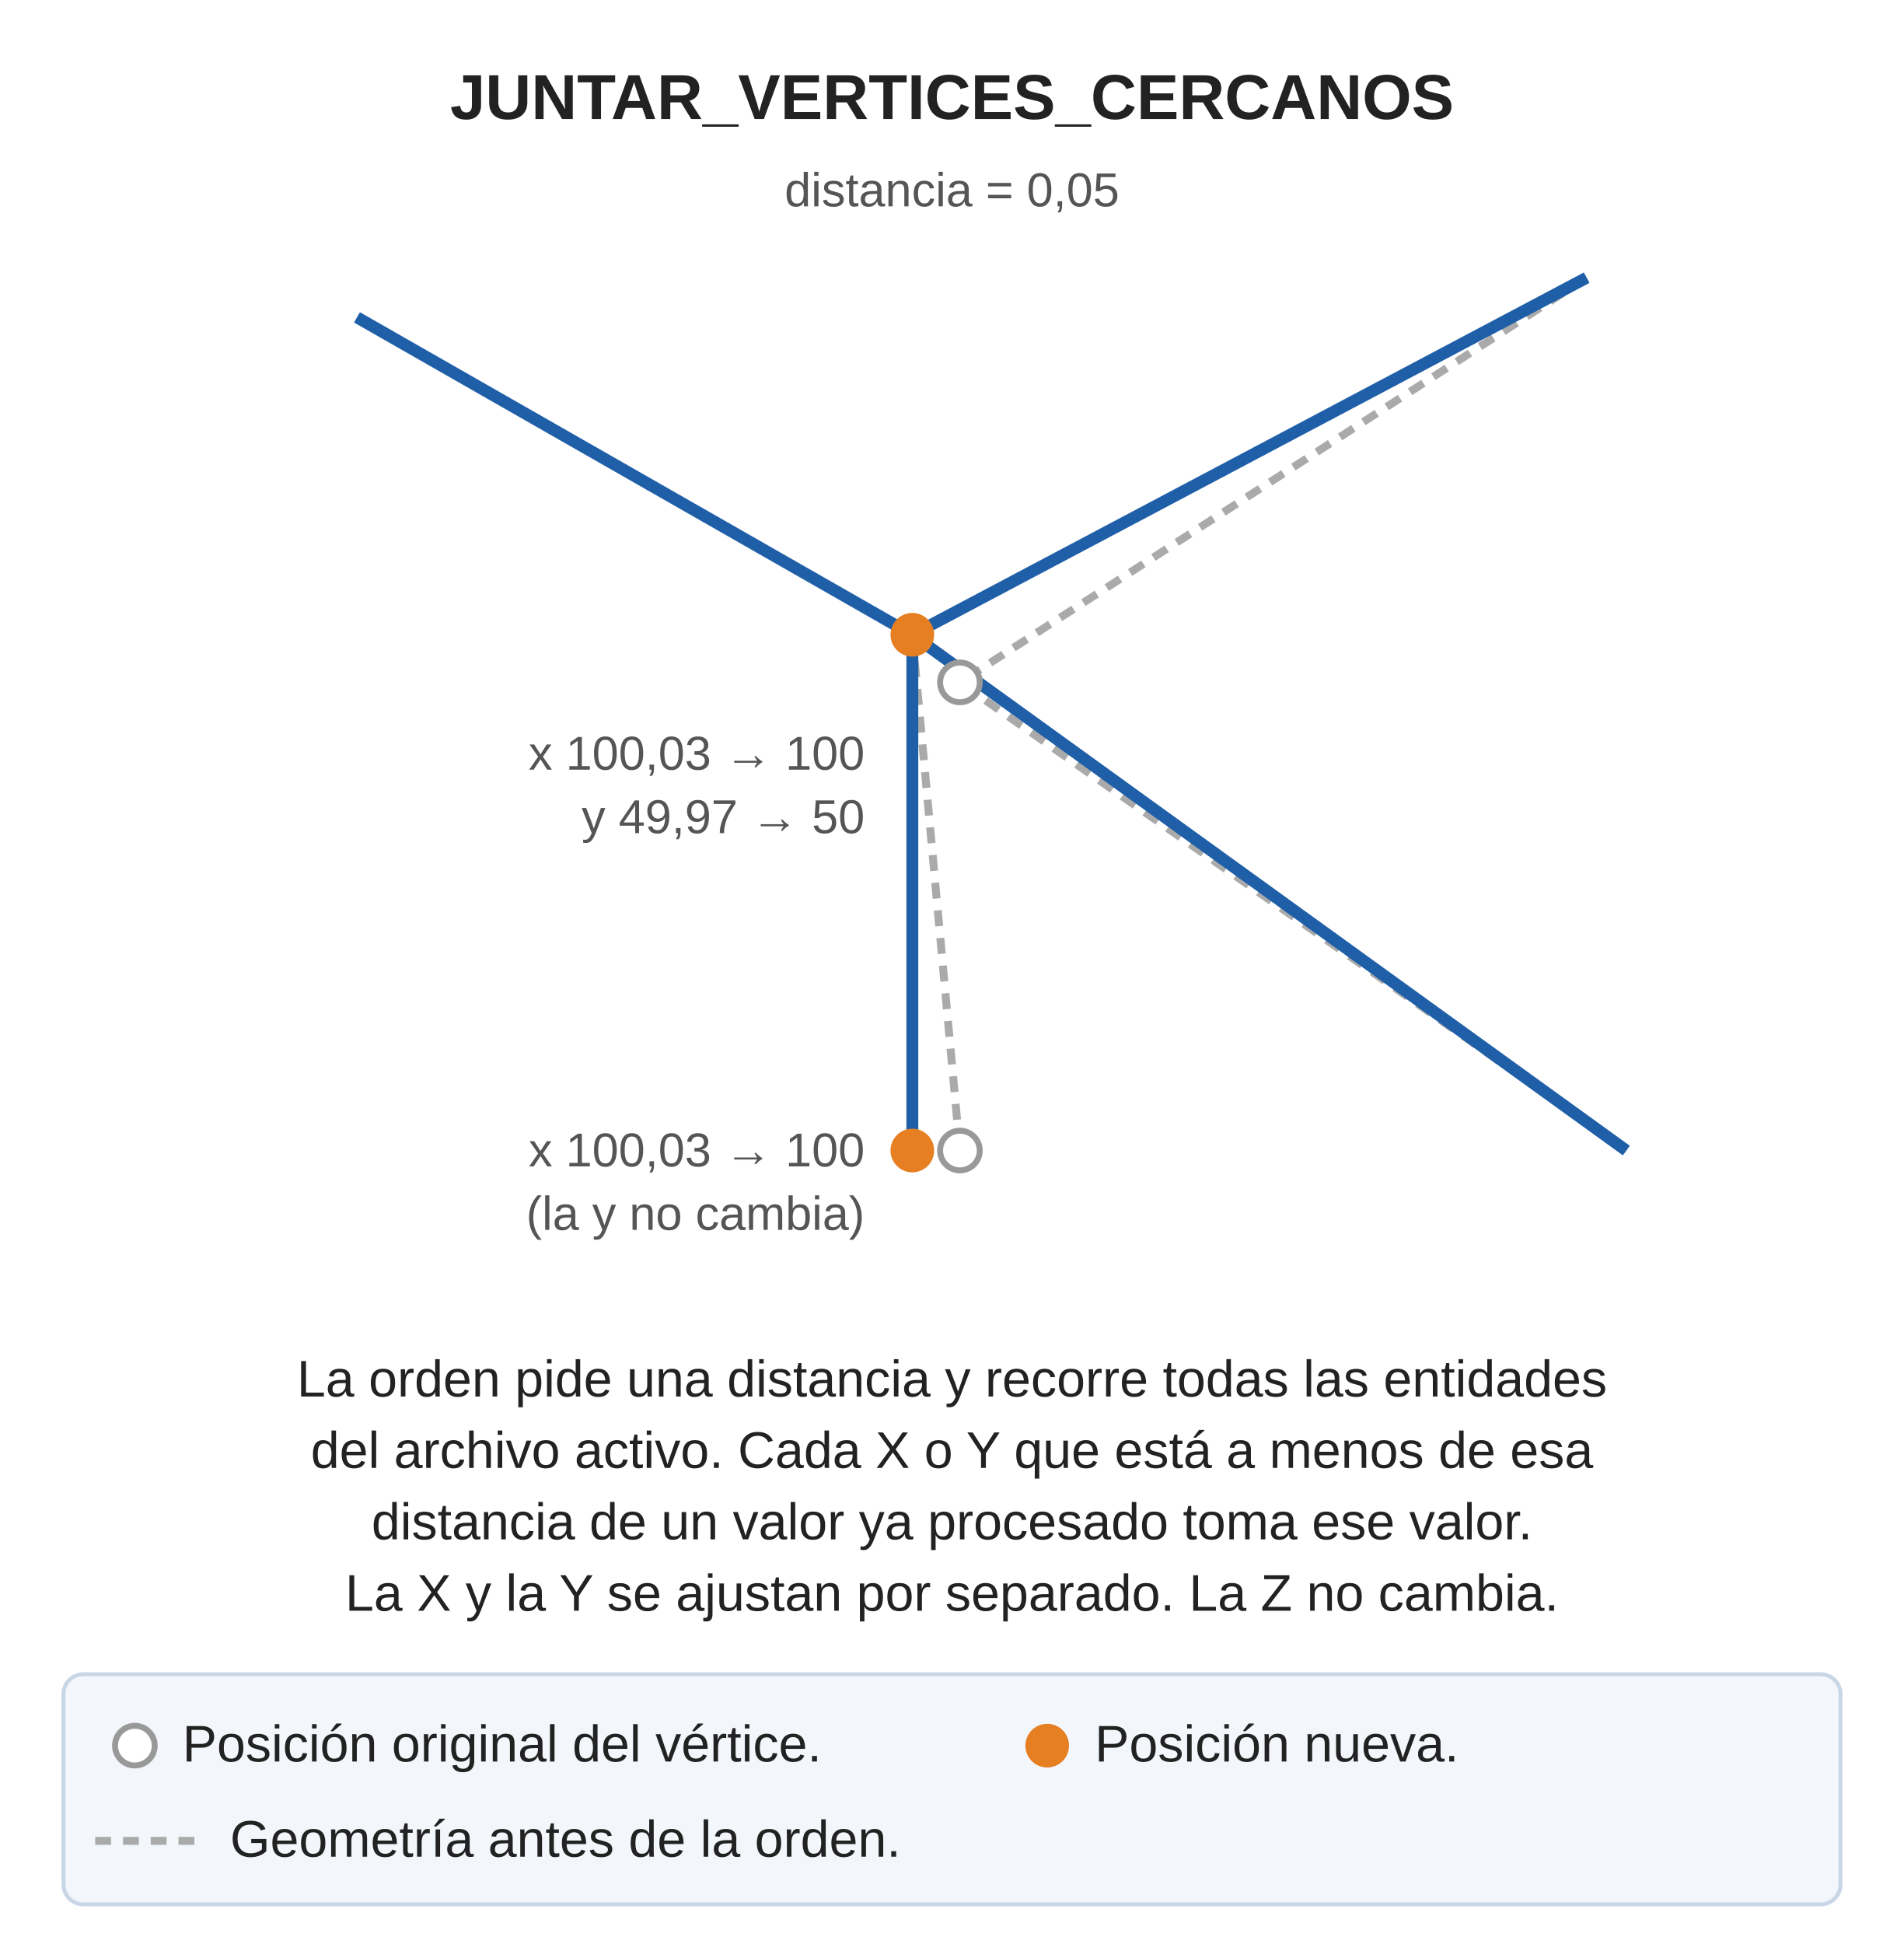
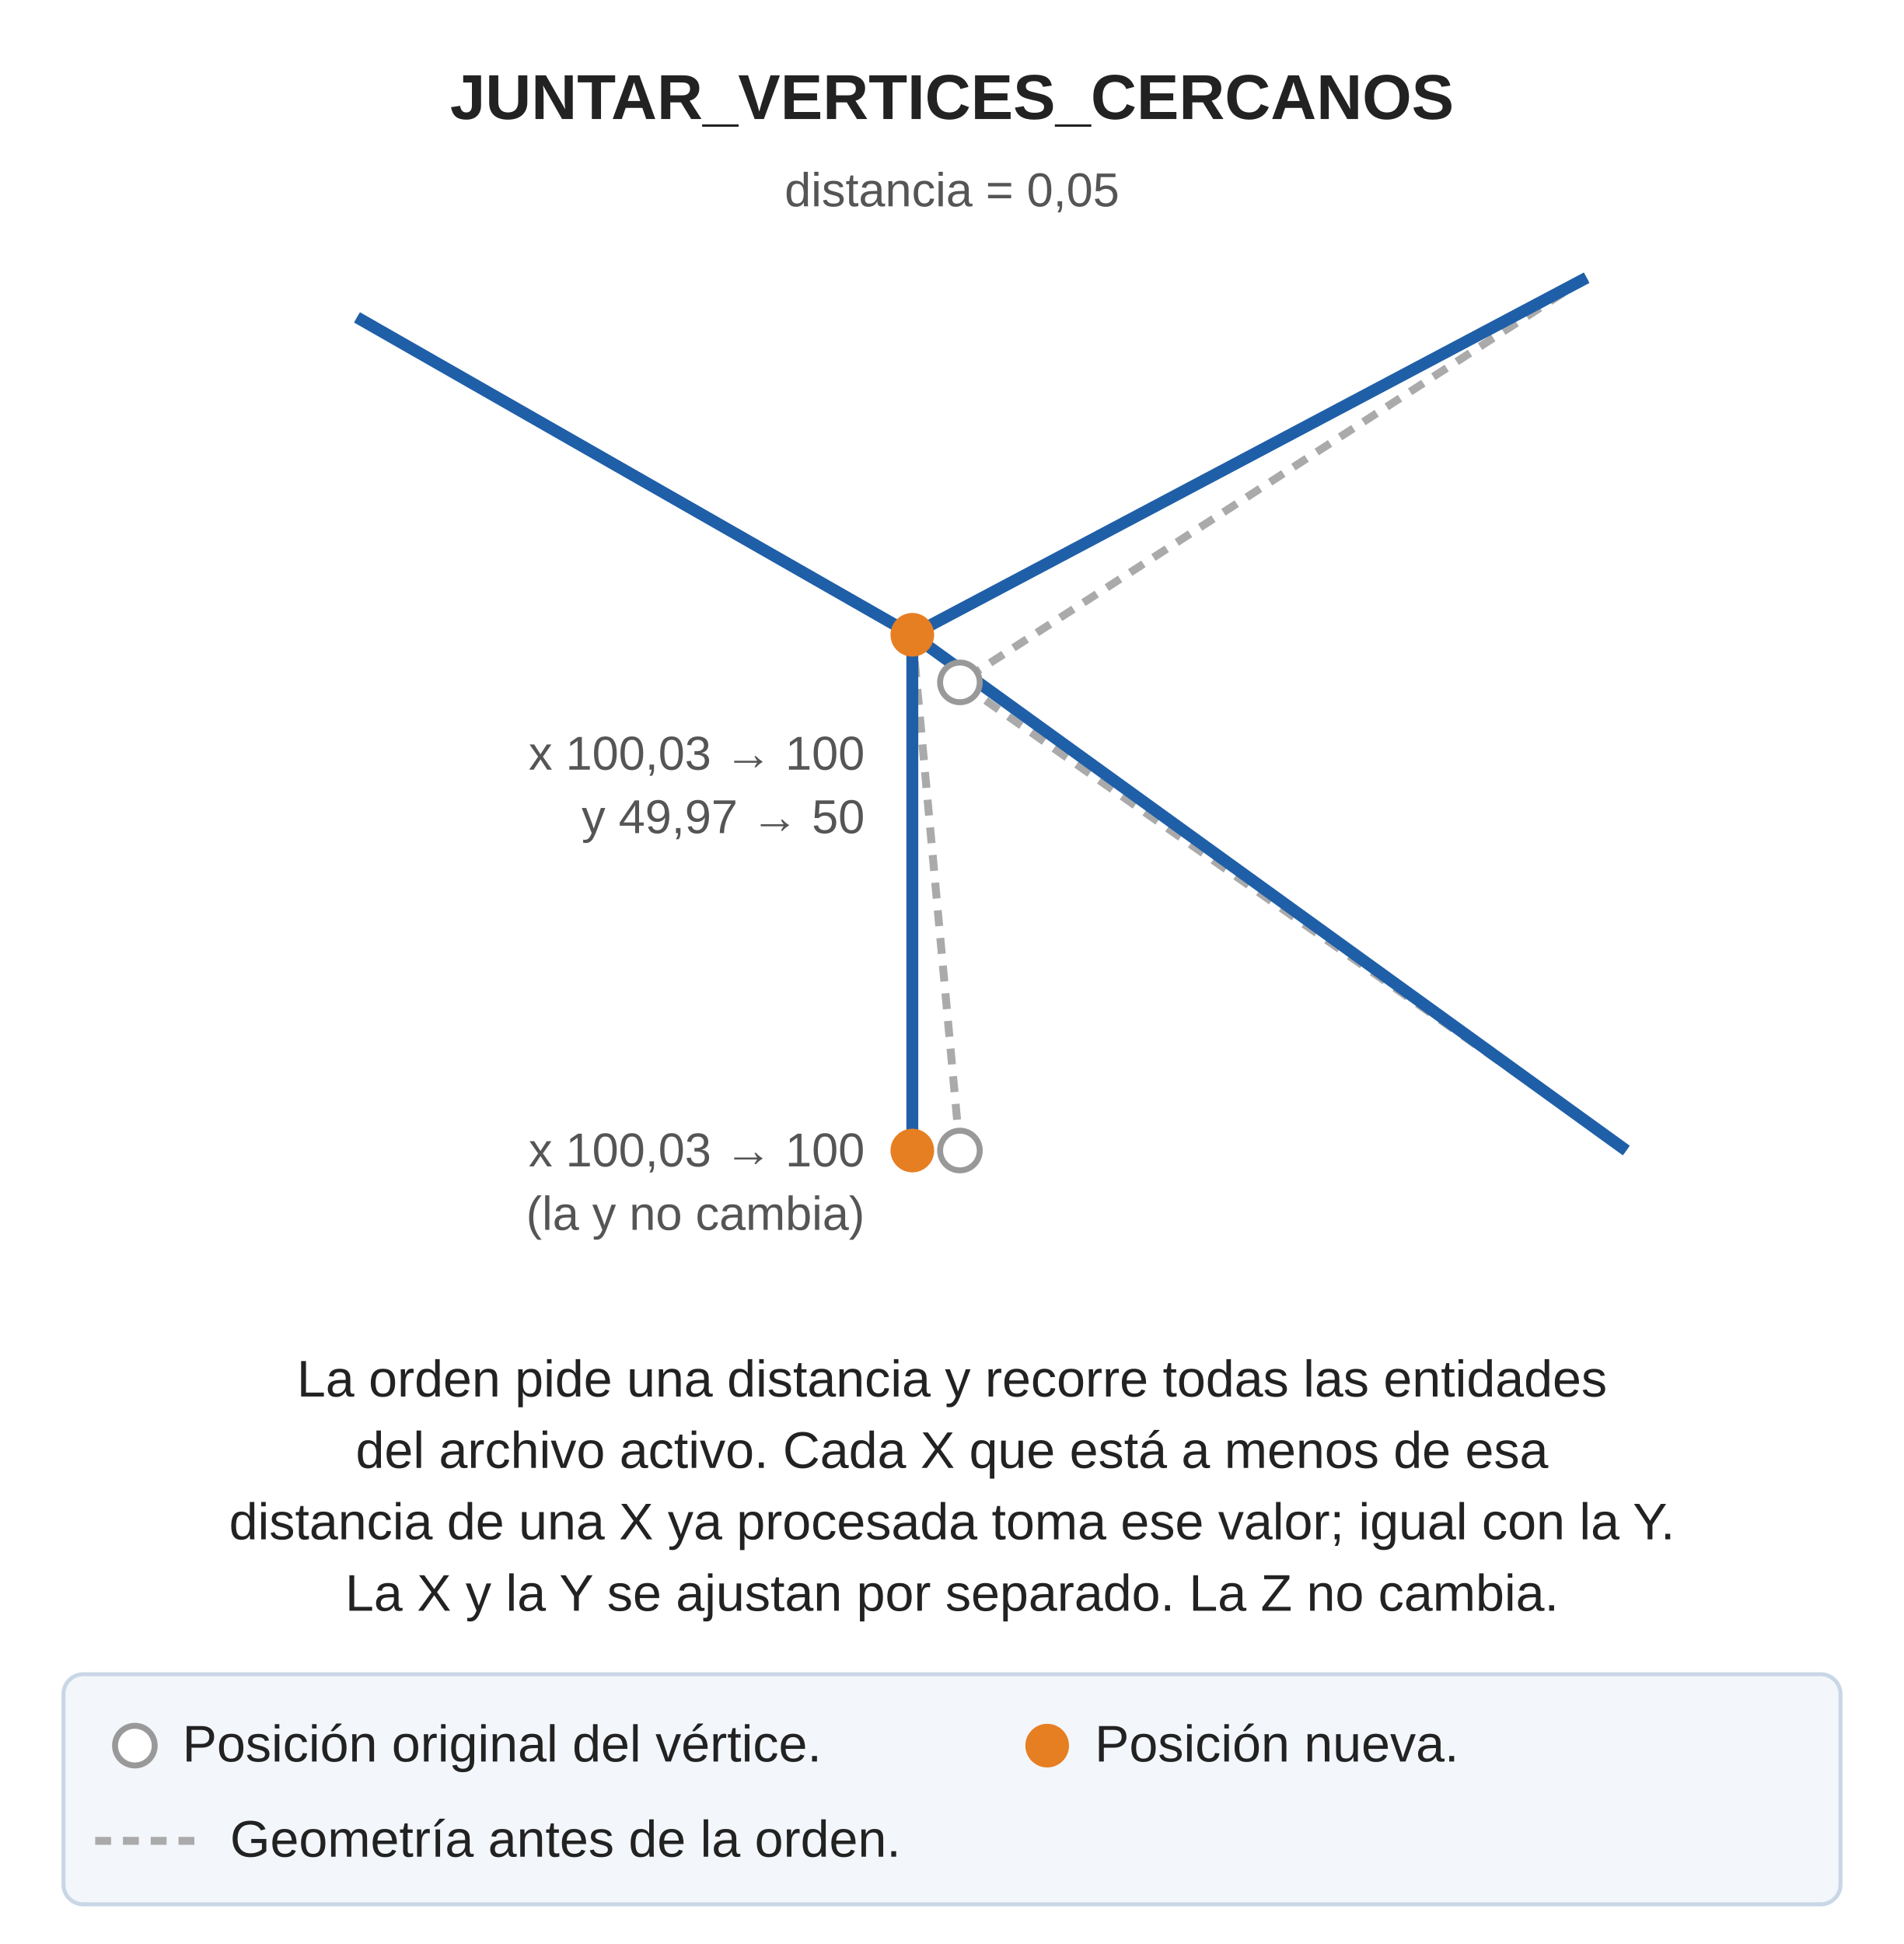
<svg xmlns="http://www.w3.org/2000/svg" width="480" height="490" viewBox="0 0 480 490" font-family="Segoe UI, Arial, sans-serif" font-size="13">
  <defs>
    <g id="viejo">
      <circle r="5" fill="#fff" stroke="#999" stroke-width="1.5" />
    </g>
    <g id="nuevo">
      <circle r="5.5" fill="#e67e22" />
    </g>
  </defs>
  <rect width="480" height="490" fill="#ffffff" />
  <text x="240" y="30" text-anchor="middle" font-size="16" font-weight="bold" fill="#222">JUNTAR_VERTICES_CERCANOS</text>
  <text x="240" y="52" text-anchor="middle" fill="#555" font-size="12">distancia = 0,05</text>
  <polyline points="90,80 230,160 242,290" fill="none" stroke="#aaa" stroke-width="2" stroke-dasharray="4 3" />
  <polyline points="400,70 242,172 410,290" fill="none" stroke="#aaa" stroke-width="2" stroke-dasharray="4 3" />
  <polyline points="90,80 230,160 230,290" fill="none" stroke="#1f5fa8" stroke-width="3" />
  <polyline points="400,70 230,160 410,290" fill="none" stroke="#1f5fa8" stroke-width="3" />
  <use href="#viejo" x="242" y="172" />
  <use href="#viejo" x="242" y="290" />
  <use href="#nuevo" x="230" y="160" />
  <use href="#nuevo" x="230" y="290" />
  <text x="218" y="194" text-anchor="end" fill="#555" font-size="12">x 100,03 → 100</text>
  <text x="218" y="210" text-anchor="end" fill="#555" font-size="12">y 49,97 → 50</text>
  <text x="218" y="294" text-anchor="end" fill="#555" font-size="12">x 100,03 → 100</text>
  <text x="218" y="310" text-anchor="end" fill="#555" font-size="12">(la y no cambia)</text>
  <text x="240" y="352" text-anchor="middle" fill="#222">La orden pide una distancia y recorre todas las entidades</text>
-   <text x="240" y="370" text-anchor="middle" fill="#222">del archivo activo. Cada X o Y que está a menos de esa</text>
-   <text x="240" y="388" text-anchor="middle" fill="#222">distancia de un valor ya procesado toma ese valor.</text>
+   <text x="240" y="370" text-anchor="middle" fill="#222">del archivo activo. Cada X que está a menos de esa</text>
+   <text x="240" y="388" text-anchor="middle" fill="#222">distancia de una X ya procesada toma ese valor; igual con la Y.</text>
  <text x="240" y="406" text-anchor="middle" fill="#222">La X y la Y se ajustan por separado. La Z no cambia.</text>
  <rect x="16" y="422" width="448" height="58" rx="5" fill="#f3f6fa" stroke="#c9d6e6" />
  <use href="#viejo" x="34" y="440" />
  <text x="46" y="444" fill="#222">Posición original del vértice.</text>
  <use href="#nuevo" x="264" y="440" />
  <text x="276" y="444" fill="#222">Posición nueva.</text>
  <line x1="24" y1="464" x2="50" y2="464" stroke="#aaa" stroke-width="2" stroke-dasharray="4 3" />
  <text x="58" y="468" fill="#222">Geometría antes de la orden.</text>
</svg>
